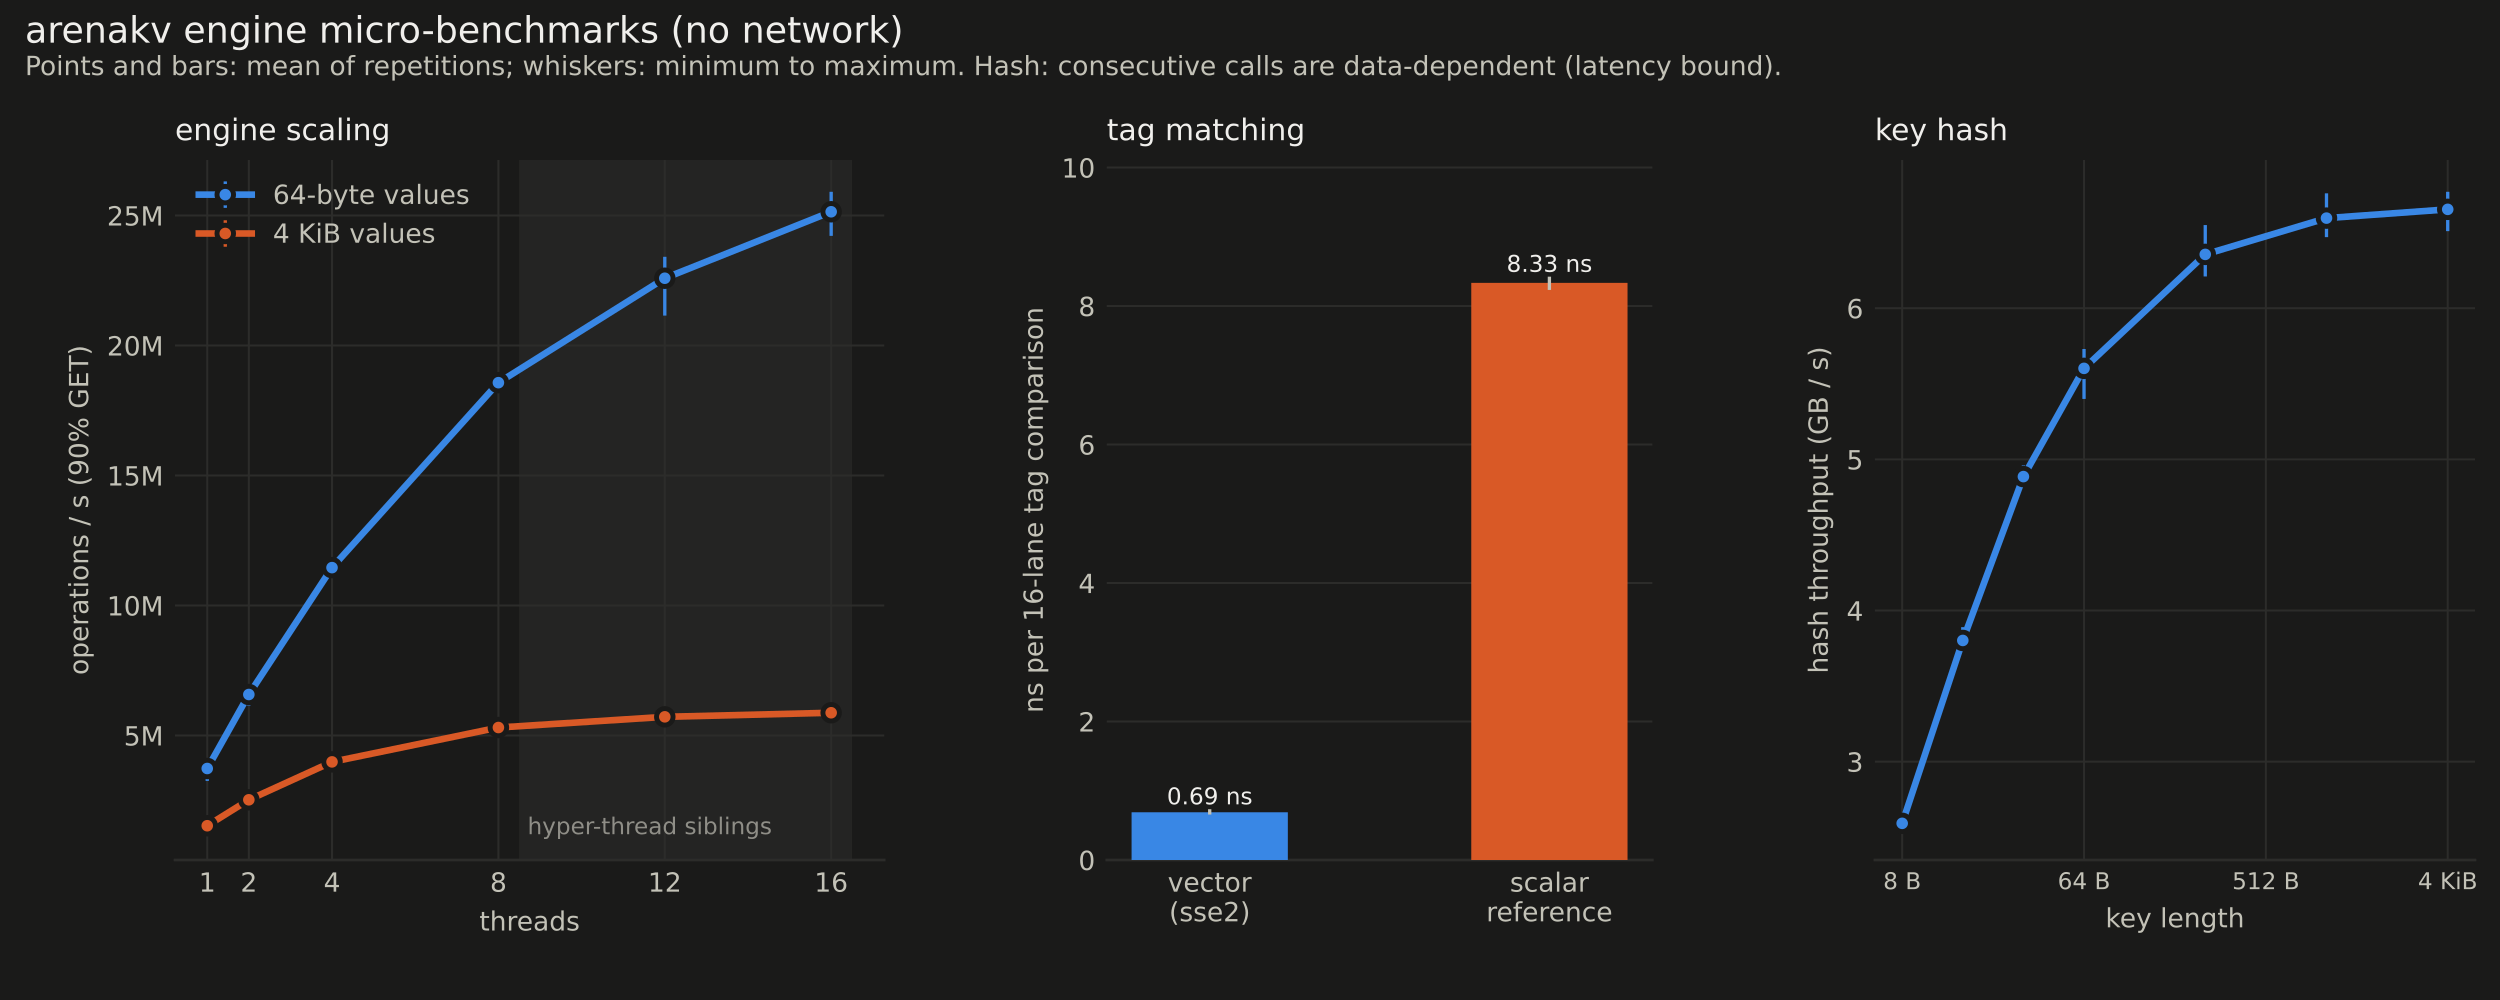
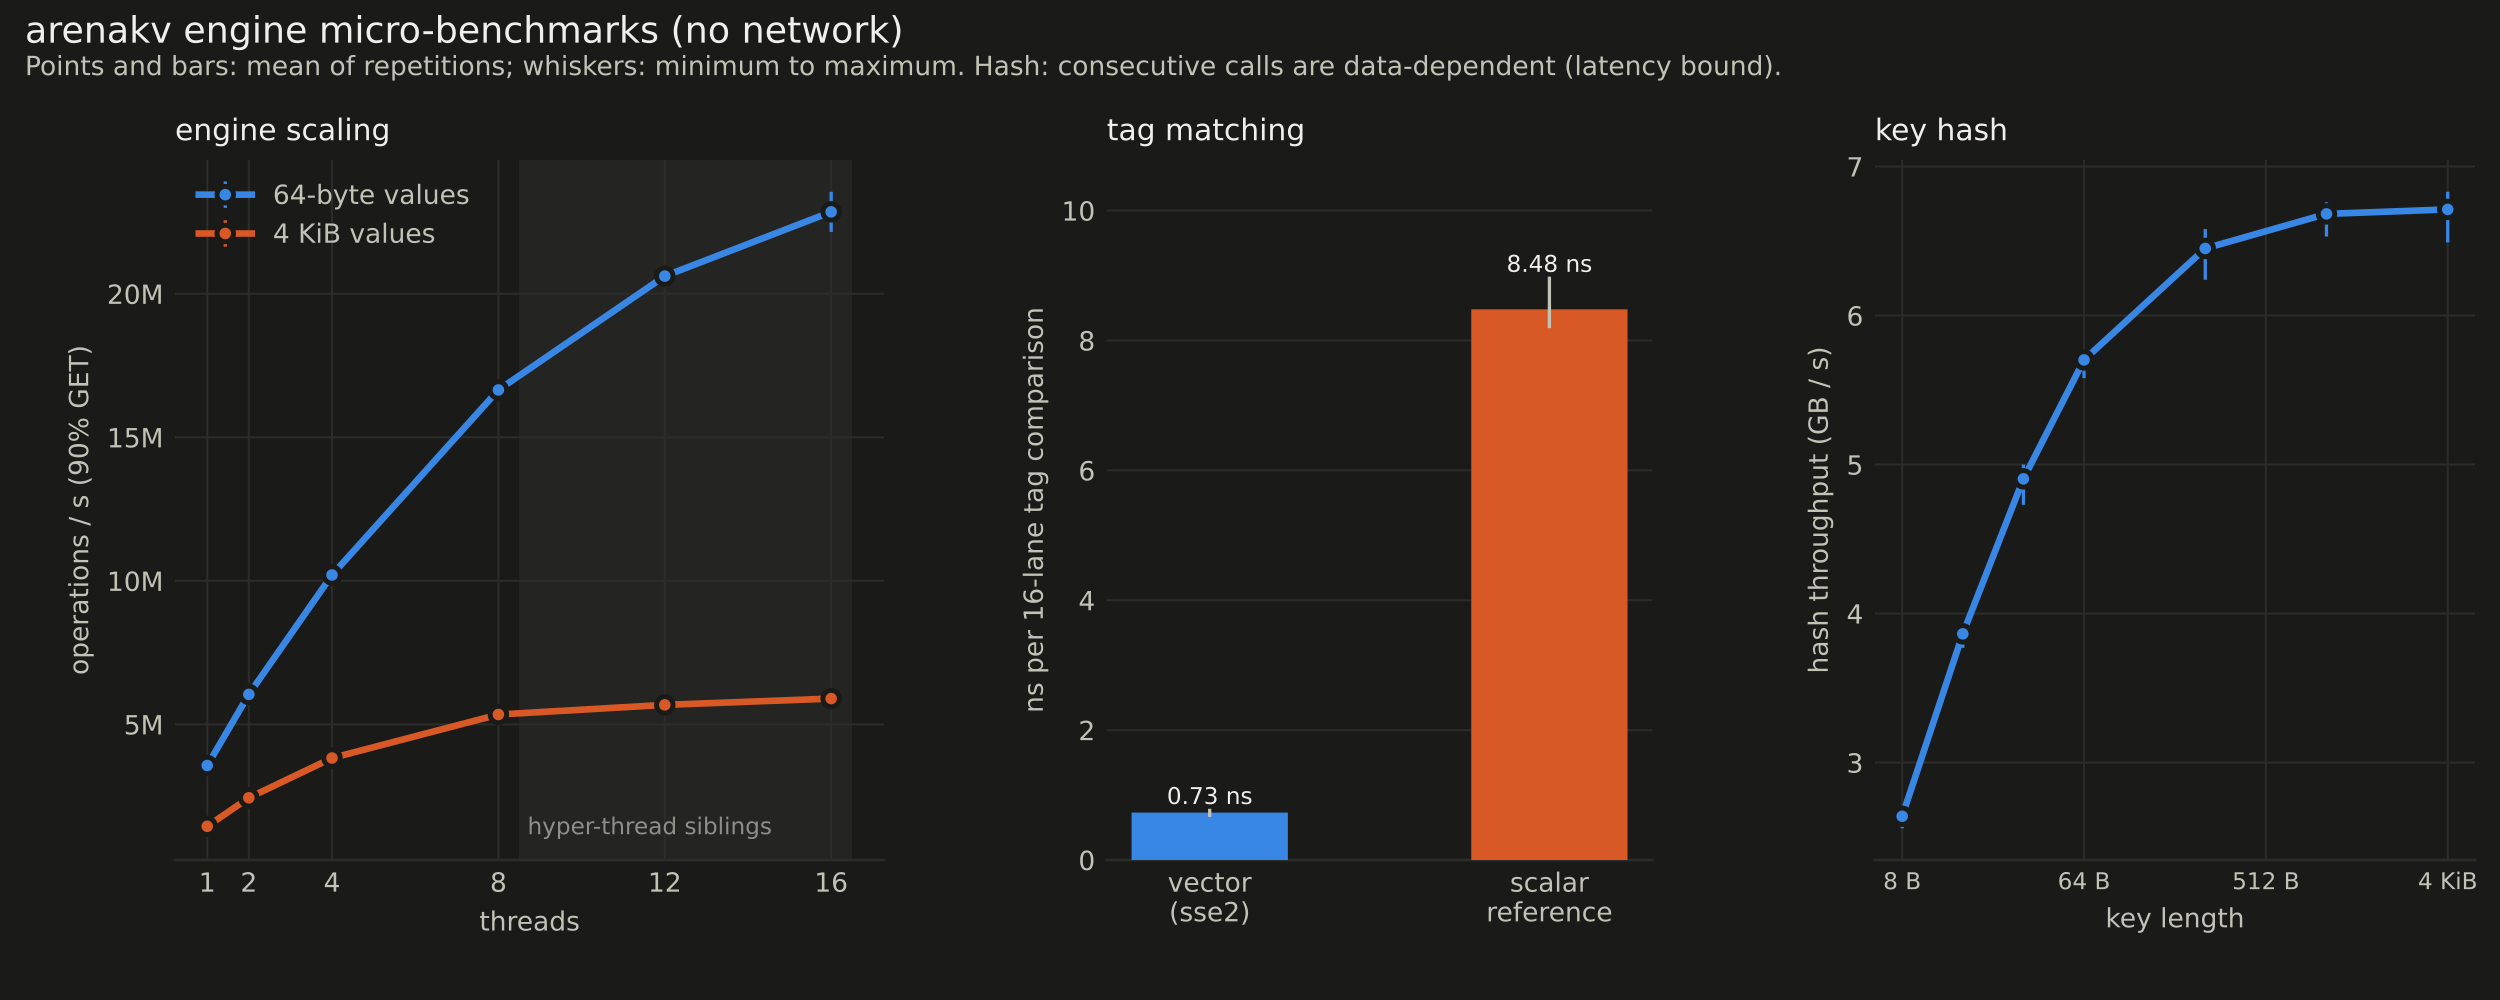
<svg xmlns="http://www.w3.org/2000/svg" xmlns:xlink="http://www.w3.org/1999/xlink" width="756pt" height="302.4pt" viewBox="0 0 756 302.4" version="1.1">
  <defs>
    <style type="text/css">*{stroke-linejoin: round; stroke-linecap: butt}</style>
  </defs>
  <g id="figure_1">
    <g id="patch_1">
      <path d="M 0 302.4  L 756 302.4  L 756 0  L 0 0  z " style="fill: #1a1a19" />
    </g>
    <g id="axes_1">
      <g id="patch_2">
        <path d="M 52.92 260.064  L 267.383 260.064  L 267.383 48.384  L 52.92 48.384  z " style="fill: #1a1a19" />
      </g>
      <g id="patch_3">
        <path d="M 157.007 260.064  L 157.007 48.384  L 257.635 48.384  L 257.635 260.064  z " clip-path="url(#p6070e92c44)" style="fill: #2c2c2a; opacity: 0.6" />
      </g>
      <g id="matplotlib.axis_1">
        <g id="xtick_1">
          <g id="line2d_1">
            <path d="M 62.668 260.064  L 62.668 48.384  " clip-path="url(#p6070e92c44)" style="fill: none; stroke: #2c2c2a; stroke-width: 0.6; stroke-linecap: square" />
          </g>
          <g id="line2d_2" />
          <g id="text_1">
            <text style="fill: #c3c2b7; font: 8px 'DejaVu Sans'; text-anchor: middle" x="62.668" y="269.643" transform="rotate(-0 62.66832 269.6427)">1</text>
          </g>
        </g>
        <g id="xtick_2">
          <g id="line2d_3">
            <path d="M 75.247 260.064  L 75.247 48.384  " clip-path="url(#p6070e92c44)" style="fill: none; stroke: #2c2c2a; stroke-width: 0.6; stroke-linecap: square" />
          </g>
          <g id="line2d_4" />
          <g id="text_2">
            <text style="fill: #c3c2b7; font: 8px 'DejaVu Sans'; text-anchor: middle" x="75.247" y="269.643" transform="rotate(-0 75.24679 269.6427)">2</text>
          </g>
        </g>
        <g id="xtick_3">
          <g id="line2d_5">
            <path d="M 100.404 260.064  L 100.404 48.384  " clip-path="url(#p6070e92c44)" style="fill: none; stroke: #2c2c2a; stroke-width: 0.6; stroke-linecap: square" />
          </g>
          <g id="line2d_6" />
          <g id="text_3">
            <text style="fill: #c3c2b7; font: 8px 'DejaVu Sans'; text-anchor: middle" x="100.404" y="269.643" transform="rotate(-0 100.4037 269.6427)">4</text>
          </g>
        </g>
        <g id="xtick_4">
          <g id="line2d_7">
            <path d="M 150.718 260.064  L 150.718 48.384  " clip-path="url(#p6070e92c44)" style="fill: none; stroke: #2c2c2a; stroke-width: 0.6; stroke-linecap: square" />
          </g>
          <g id="line2d_8" />
          <g id="text_4">
            <text style="fill: #c3c2b7; font: 8px 'DejaVu Sans'; text-anchor: middle" x="150.718" y="269.643" transform="rotate(-0 150.7176 269.6427)">8</text>
          </g>
        </g>
        <g id="xtick_5">
          <g id="line2d_9">
            <path d="M 201.032 260.064  L 201.032 48.384  " clip-path="url(#p6070e92c44)" style="fill: none; stroke: #2c2c2a; stroke-width: 0.6; stroke-linecap: square" />
          </g>
          <g id="line2d_10" />
          <g id="text_5">
            <text style="fill: #c3c2b7; font: 8px 'DejaVu Sans'; text-anchor: middle" x="201.032" y="269.643" transform="rotate(-0 201.0315 269.6427)">12</text>
          </g>
        </g>
        <g id="xtick_6">
          <g id="line2d_11">
            <path d="M 251.345 260.064  L 251.345 48.384  " clip-path="url(#p6070e92c44)" style="fill: none; stroke: #2c2c2a; stroke-width: 0.6; stroke-linecap: square" />
          </g>
          <g id="line2d_12" />
          <g id="text_6">
            <text style="fill: #c3c2b7; font: 8px 'DejaVu Sans'; text-anchor: middle" x="251.345" y="269.643" transform="rotate(-0 251.3454 269.6427)">16</text>
          </g>
        </g>
        <g id="text_7">
          <text style="fill: #c3c2b7; font: 8px 'DejaVu Sans'; text-anchor: middle" x="160.151" y="281.385" transform="rotate(-0 160.1515 281.3852)">threads</text>
        </g>
      </g>
      <g id="matplotlib.axis_2">
        <g id="ytick_1">
          <g id="line2d_13">
-             <path d="M 52.92 222.397  L 267.383 222.397  " clip-path="url(#p6070e92c44)" style="fill: none; stroke: #2c2c2a; stroke-width: 0.6; stroke-linecap: square" />
+             <path d="M 52.92 219.044  L 267.383 219.044  " clip-path="url(#p6070e92c44)" style="fill: none; stroke: #2c2c2a; stroke-width: 0.6; stroke-linecap: square" />
          </g>
          <g id="line2d_14" />
          <g id="text_8">
-             <text style="fill: #c3c2b7; font: 8px 'DejaVu Sans'; text-anchor: end" x="49.42" y="225.436" transform="rotate(-0 49.42 225.436)">5M</text>
+             <text style="fill: #c3c2b7; font: 8px 'DejaVu Sans'; text-anchor: end" x="49.42" y="222.084" transform="rotate(-0 49.42 222.0838)">5M</text>
          </g>
        </g>
        <g id="ytick_2">
          <g id="line2d_15">
-             <path d="M 52.92 183.086  L 267.383 183.086  " clip-path="url(#p6070e92c44)" style="fill: none; stroke: #2c2c2a; stroke-width: 0.6; stroke-linecap: square" />
+             <path d="M 52.92 175.645  L 267.383 175.645  " clip-path="url(#p6070e92c44)" style="fill: none; stroke: #2c2c2a; stroke-width: 0.6; stroke-linecap: square" />
          </g>
          <g id="line2d_16" />
          <g id="text_9">
-             <text style="fill: #c3c2b7; font: 8px 'DejaVu Sans'; text-anchor: end" x="49.42" y="186.126" transform="rotate(-0 49.42 186.1256)">10M</text>
+             <text style="fill: #c3c2b7; font: 8px 'DejaVu Sans'; text-anchor: end" x="49.42" y="178.684" transform="rotate(-0 49.42 178.6845)">10M</text>
          </g>
        </g>
        <g id="ytick_3">
          <g id="line2d_17">
-             <path d="M 52.92 143.776  L 267.383 143.776  " clip-path="url(#p6070e92c44)" style="fill: none; stroke: #2c2c2a; stroke-width: 0.6; stroke-linecap: square" />
+             <path d="M 52.92 132.246  L 267.383 132.246  " clip-path="url(#p6070e92c44)" style="fill: none; stroke: #2c2c2a; stroke-width: 0.6; stroke-linecap: square" />
          </g>
          <g id="line2d_18" />
          <g id="text_10">
-             <text style="fill: #c3c2b7; font: 8px 'DejaVu Sans'; text-anchor: end" x="49.42" y="146.815" transform="rotate(-0 49.42 146.8152)">15M</text>
+             <text style="fill: #c3c2b7; font: 8px 'DejaVu Sans'; text-anchor: end" x="49.42" y="135.285" transform="rotate(-0 49.42 135.2851)">15M</text>
          </g>
        </g>
        <g id="ytick_4">
          <g id="line2d_19">
-             <path d="M 52.92 104.465  L 267.383 104.465  " clip-path="url(#p6070e92c44)" style="fill: none; stroke: #2c2c2a; stroke-width: 0.6; stroke-linecap: square" />
+             <path d="M 52.92 88.846  L 267.383 88.846  " clip-path="url(#p6070e92c44)" style="fill: none; stroke: #2c2c2a; stroke-width: 0.6; stroke-linecap: square" />
          </g>
          <g id="line2d_20" />
          <g id="text_11">
-             <text style="fill: #c3c2b7; font: 8px 'DejaVu Sans'; text-anchor: end" x="49.42" y="107.505" transform="rotate(-0 49.42 107.5048)">20M</text>
-           </g>
-         </g>
-         <g id="ytick_5">
-           <g id="line2d_21">
-             <path d="M 52.92 65.155  L 267.383 65.155  " clip-path="url(#p6070e92c44)" style="fill: none; stroke: #2c2c2a; stroke-width: 0.6; stroke-linecap: square" />
-           </g>
-           <g id="line2d_22" />
-           <g id="text_12">
-             <text style="fill: #c3c2b7; font: 8px 'DejaVu Sans'; text-anchor: end" x="49.42" y="68.194" transform="rotate(-0 49.42 68.19441)">25M</text>
-           </g>
-         </g>
-         <g id="text_13">
+             <text style="fill: #c3c2b7; font: 8px 'DejaVu Sans'; text-anchor: end" x="49.42" y="91.886" transform="rotate(-0 49.42 91.88577)">20M</text>
+           </g>
+         </g>
+         <g id="text_12">
          <text style="fill: #c3c2b7; font: 8px 'DejaVu Sans'; text-anchor: middle" x="26.674" y="154.224" transform="rotate(-90 26.67375 154.224)">operations / s (90% GET)</text>
        </g>
      </g>
      <g id="patch_4">
        <path d="M 52.92 260.064  L 267.383 260.064  " style="fill: none; stroke: #2c2c2a; stroke-width: 0.8; stroke-linejoin: miter; stroke-linecap: square" />
      </g>
      <g id="LineCollection_1">
-         <path d="M 62.668 236.156  L 62.668 231.23  " clip-path="url(#p6070e92c44)" style="fill: none; stroke: #3987e5" />
-         <path d="M 75.247 213.371  L 75.247 208.713  " clip-path="url(#p6070e92c44)" style="fill: none; stroke: #3987e5" />
-         <path d="M 100.404 173.602  L 100.404 170.71  " clip-path="url(#p6070e92c44)" style="fill: none; stroke: #3987e5" />
-         <path d="M 150.718 118.747  L 150.718 113.635  " clip-path="url(#p6070e92c44)" style="fill: none; stroke: #3987e5" />
-         <path d="M 201.032 95.445  L 201.032 77.652  " clip-path="url(#p6070e92c44)" style="fill: none; stroke: #3987e5" />
-         <path d="M 251.345 71.334  L 251.345 58.006  " clip-path="url(#p6070e92c44)" style="fill: none; stroke: #3987e5" />
+         <path d="M 62.668 231.552  L 62.668 231.388  " clip-path="url(#p6070e92c44)" style="fill: none; stroke: #3987e5" />
+         <path d="M 75.247 210.637  L 75.247 209.375  " clip-path="url(#p6070e92c44)" style="fill: none; stroke: #3987e5" />
+         <path d="M 100.404 174.715  L 100.404 173.286  " clip-path="url(#p6070e92c44)" style="fill: none; stroke: #3987e5" />
+         <path d="M 150.718 119.464  L 150.718 116.694  " clip-path="url(#p6070e92c44)" style="fill: none; stroke: #3987e5" />
+         <path d="M 201.032 86.195  L 201.032 81.062  " clip-path="url(#p6070e92c44)" style="fill: none; stroke: #3987e5" />
+         <path d="M 251.345 70.137  L 251.345 58.006  " clip-path="url(#p6070e92c44)" style="fill: none; stroke: #3987e5" />
      </g>
      <g id="LineCollection_2">
-         <path d="M 62.668 250.442  L 62.668 249.147  " clip-path="url(#p6070e92c44)" style="fill: none; stroke: #d95926" />
-         <path d="M 75.247 244.491  L 75.247 240.867  " clip-path="url(#p6070e92c44)" style="fill: none; stroke: #d95926" />
-         <path d="M 100.404 231.412  L 100.404 230.022  " clip-path="url(#p6070e92c44)" style="fill: none; stroke: #d95926" />
-         <path d="M 150.718 223.089  L 150.718 218.996  " clip-path="url(#p6070e92c44)" style="fill: none; stroke: #d95926" />
-         <path d="M 201.032 219.685  L 201.032 215.816  " clip-path="url(#p6070e92c44)" style="fill: none; stroke: #d95926" />
-         <path d="M 251.345 217.294  L 251.345 213.766  " clip-path="url(#p6070e92c44)" style="fill: none; stroke: #d95926" />
+         <path d="M 62.668 250.442  L 62.668 249.677  " clip-path="url(#p6070e92c44)" style="fill: none; stroke: #d95926" />
+         <path d="M 75.247 241.682  L 75.247 240.958  " clip-path="url(#p6070e92c44)" style="fill: none; stroke: #d95926" />
+         <path d="M 100.404 229.471  L 100.404 228.973  " clip-path="url(#p6070e92c44)" style="fill: none; stroke: #d95926" />
+         <path d="M 150.718 216.377  L 150.718 215.888  " clip-path="url(#p6070e92c44)" style="fill: none; stroke: #d95926" />
+         <path d="M 201.032 213.404  L 201.032 212.665  " clip-path="url(#p6070e92c44)" style="fill: none; stroke: #d95926" />
+         <path d="M 251.345 212.653  L 251.345 210.513  " clip-path="url(#p6070e92c44)" style="fill: none; stroke: #d95926" />
+       </g>
+       <g id="text_13">
+         <text style="fill: #8f8e87; font: 7px 'DejaVu Sans'; text-anchor: start" x="159.523" y="252.258" transform="rotate(-0 159.5226 252.2578)">hyper-thread siblings</text>
      </g>
      <g id="text_14">
-         <text style="fill: #8f8e87; font: 7px 'DejaVu Sans'; text-anchor: start" x="159.523" y="252.258" transform="rotate(-0 159.5226 252.2578)">hyper-thread siblings</text>
-       </g>
-       <g id="text_15">
        <text style="fill: #f0efec; font: 9px 'DejaVu Sans'; text-anchor: start" x="52.92" y="42.384" transform="rotate(-0 52.92 42.384)">engine scaling</text>
      </g>
-       <g id="line2d_23">
-         <path d="M 62.668 232.395  L 75.247 210.018  L 100.404 171.649  L 150.718 115.721  L 201.032 84.138  L 251.345 64.037  " clip-path="url(#p6070e92c44)" style="fill: none; stroke: #3987e5; stroke-width: 2; stroke-linecap: square" />
+       <g id="line2d_21">
+         <path d="M 62.668 231.492  L 75.247 209.99  L 100.404 173.866  L 150.718 117.917  L 201.032 83.491  L 251.345 64.067  " clip-path="url(#p6070e92c44)" style="fill: none; stroke: #3987e5; stroke-width: 2; stroke-linecap: square" />
        <defs>
          <path id="md53a4cb20f" d="M 0 2.5  C 0.663 2.5 1.299 2.237 1.768 1.768  C 2.237 1.299 2.5 0.663 2.5 0  C 2.5 -0.663 2.237 -1.299 1.768 -1.768  C 1.299 -2.237 0.663 -2.5 0 -2.5  C -0.663 -2.5 -1.299 -2.237 -1.768 -1.768  C -2.237 -1.299 -2.5 -0.663 -2.5 0  C -2.5 0.663 -2.237 1.299 -1.768 1.768  C -1.299 2.237 -0.663 2.5 0 2.5  z " style="stroke: #1a1a19; stroke-width: 1.5" />
        </defs>
        <g clip-path="url(#p6070e92c44)">
-           <use xlink:href="#md53a4cb20f" x="62.668" y="232.395" style="fill: #3987e5; stroke: #1a1a19; stroke-width: 1.5" />
-           <use xlink:href="#md53a4cb20f" x="75.247" y="210.018" style="fill: #3987e5; stroke: #1a1a19; stroke-width: 1.5" />
-           <use xlink:href="#md53a4cb20f" x="100.404" y="171.649" style="fill: #3987e5; stroke: #1a1a19; stroke-width: 1.5" />
-           <use xlink:href="#md53a4cb20f" x="150.718" y="115.721" style="fill: #3987e5; stroke: #1a1a19; stroke-width: 1.5" />
-           <use xlink:href="#md53a4cb20f" x="201.032" y="84.138" style="fill: #3987e5; stroke: #1a1a19; stroke-width: 1.5" />
-           <use xlink:href="#md53a4cb20f" x="251.345" y="64.037" style="fill: #3987e5; stroke: #1a1a19; stroke-width: 1.5" />
-         </g>
-       </g>
-       <g id="line2d_24">
-         <path d="M 62.668 249.703  L 75.247 241.862  L 100.404 230.394  L 150.718 220.002  L 201.032 216.768  L 251.345 215.538  " clip-path="url(#p6070e92c44)" style="fill: none; stroke: #d95926; stroke-width: 2; stroke-linecap: square" />
+           <use xlink:href="#md53a4cb20f" x="62.668" y="231.492" style="fill: #3987e5; stroke: #1a1a19; stroke-width: 1.5" />
+           <use xlink:href="#md53a4cb20f" x="75.247" y="209.99" style="fill: #3987e5; stroke: #1a1a19; stroke-width: 1.5" />
+           <use xlink:href="#md53a4cb20f" x="100.404" y="173.866" style="fill: #3987e5; stroke: #1a1a19; stroke-width: 1.5" />
+           <use xlink:href="#md53a4cb20f" x="150.718" y="117.917" style="fill: #3987e5; stroke: #1a1a19; stroke-width: 1.5" />
+           <use xlink:href="#md53a4cb20f" x="201.032" y="83.491" style="fill: #3987e5; stroke: #1a1a19; stroke-width: 1.5" />
+           <use xlink:href="#md53a4cb20f" x="251.345" y="64.067" style="fill: #3987e5; stroke: #1a1a19; stroke-width: 1.5" />
+         </g>
+       </g>
+       <g id="line2d_22">
+         <path d="M 62.668 249.877  L 75.247 241.253  L 100.404 229.228  L 150.718 216.062  L 201.032 213.145  L 251.345 211.249  " clip-path="url(#p6070e92c44)" style="fill: none; stroke: #d95926; stroke-width: 2; stroke-linecap: square" />
        <defs>
          <path id="m5ba6fcea84" d="M 0 2.5  C 0.663 2.5 1.299 2.237 1.768 1.768  C 2.237 1.299 2.5 0.663 2.5 0  C 2.5 -0.663 2.237 -1.299 1.768 -1.768  C 1.299 -2.237 0.663 -2.5 0 -2.5  C -0.663 -2.5 -1.299 -2.237 -1.768 -1.768  C -2.237 -1.299 -2.5 -0.663 -2.5 0  C -2.5 0.663 -2.237 1.299 -1.768 1.768  C -1.299 2.237 -0.663 2.5 0 2.5  z " style="stroke: #1a1a19; stroke-width: 1.5" />
        </defs>
        <g clip-path="url(#p6070e92c44)">
-           <use xlink:href="#m5ba6fcea84" x="62.668" y="249.703" style="fill: #d95926; stroke: #1a1a19; stroke-width: 1.5" />
-           <use xlink:href="#m5ba6fcea84" x="75.247" y="241.862" style="fill: #d95926; stroke: #1a1a19; stroke-width: 1.5" />
-           <use xlink:href="#m5ba6fcea84" x="100.404" y="230.394" style="fill: #d95926; stroke: #1a1a19; stroke-width: 1.5" />
-           <use xlink:href="#m5ba6fcea84" x="150.718" y="220.002" style="fill: #d95926; stroke: #1a1a19; stroke-width: 1.5" />
-           <use xlink:href="#m5ba6fcea84" x="201.032" y="216.768" style="fill: #d95926; stroke: #1a1a19; stroke-width: 1.5" />
-           <use xlink:href="#m5ba6fcea84" x="251.345" y="215.538" style="fill: #d95926; stroke: #1a1a19; stroke-width: 1.5" />
+           <use xlink:href="#m5ba6fcea84" x="62.668" y="249.877" style="fill: #d95926; stroke: #1a1a19; stroke-width: 1.5" />
+           <use xlink:href="#m5ba6fcea84" x="75.247" y="241.253" style="fill: #d95926; stroke: #1a1a19; stroke-width: 1.5" />
+           <use xlink:href="#m5ba6fcea84" x="100.404" y="229.228" style="fill: #d95926; stroke: #1a1a19; stroke-width: 1.5" />
+           <use xlink:href="#m5ba6fcea84" x="150.718" y="216.062" style="fill: #d95926; stroke: #1a1a19; stroke-width: 1.5" />
+           <use xlink:href="#m5ba6fcea84" x="201.032" y="213.145" style="fill: #d95926; stroke: #1a1a19; stroke-width: 1.5" />
+           <use xlink:href="#m5ba6fcea84" x="251.345" y="211.249" style="fill: #d95926; stroke: #1a1a19; stroke-width: 1.5" />
        </g>
      </g>
      <g id="legend_1">
        <g id="LineCollection_3">
          <path d="M 68.12 62.863  L 68.12 54.863  " style="fill: none; stroke: #3987e5" />
        </g>
+         <g id="line2d_23">
+           <path d="M 60.12 58.863  L 76.12 58.863  " style="fill: none; stroke: #3987e5; stroke-width: 2; stroke-linecap: square" />
+         </g>
+         <g id="line2d_24">
+           <g>
+             <use xlink:href="#md53a4cb20f" x="68.12" y="58.863" style="fill: #3987e5; stroke: #1a1a19; stroke-width: 1.5" />
+           </g>
+         </g>
+         <g id="text_15">
+           <text style="fill: #c3c2b7; font: 8px 'DejaVu Sans'; text-anchor: start" x="82.52" y="61.663" transform="rotate(-0 82.52 61.66275)">64-byte values</text>
+         </g>
+         <g id="LineCollection_4">
+           <path d="M 68.12 74.605  L 68.12 66.605  " style="fill: none; stroke: #d95926" />
+         </g>
        <g id="line2d_25">
-           <path d="M 60.12 58.863  L 76.12 58.863  " style="fill: none; stroke: #3987e5; stroke-width: 2; stroke-linecap: square" />
+           <path d="M 60.12 70.605  L 76.12 70.605  " style="fill: none; stroke: #d95926; stroke-width: 2; stroke-linecap: square" />
        </g>
        <g id="line2d_26">
          <g>
-             <use xlink:href="#md53a4cb20f" x="68.12" y="58.863" style="fill: #3987e5; stroke: #1a1a19; stroke-width: 1.5" />
+             <use xlink:href="#m5ba6fcea84" x="68.12" y="70.605" style="fill: #d95926; stroke: #1a1a19; stroke-width: 1.5" />
          </g>
        </g>
        <g id="text_16">
-           <text style="fill: #c3c2b7; font: 8px 'DejaVu Sans'; text-anchor: start" x="82.52" y="61.663" transform="rotate(-0 82.52 61.66275)">64-byte values</text>
-         </g>
-         <g id="LineCollection_4">
-           <path d="M 68.12 74.605  L 68.12 66.605  " style="fill: none; stroke: #d95926" />
-         </g>
-         <g id="line2d_27">
-           <path d="M 60.12 70.605  L 76.12 70.605  " style="fill: none; stroke: #d95926; stroke-width: 2; stroke-linecap: square" />
-         </g>
-         <g id="line2d_28">
-           <g>
-             <use xlink:href="#m5ba6fcea84" x="68.12" y="70.605" style="fill: #d95926; stroke: #1a1a19; stroke-width: 1.5" />
-           </g>
-         </g>
-         <g id="text_17">
          <text style="fill: #c3c2b7; font: 8px 'DejaVu Sans'; text-anchor: start" x="82.52" y="73.405" transform="rotate(-0 82.52 73.40525)">4 KiB values</text>
        </g>
      </g>
    </g>
    <g id="axes_2">
      <g id="patch_5">
        <path d="M 334.691 260.064  L 499.663 260.064  L 499.663 48.384  L 334.691 48.384  z " style="fill: #1a1a19" />
      </g>
      <g id="matplotlib.axis_3">
        <g id="xtick_7">
-           <g id="line2d_29" />
-           <g id="text_18">
+           <g id="line2d_27" />
+           <g id="text_17">
            <text style="fill: #c3c2b7; font: 8px 'DejaVu Sans'" transform="translate(353.128 269.6427)">vector</text>
            <text style="fill: #c3c2b7; font: 8px 'DejaVu Sans'" transform="translate(353.5212 278.601)">(sse2)</text>
          </g>
        </g>
        <g id="xtick_8">
+           <g id="line2d_28" />
+           <g id="text_18">
+             <text style="fill: #c3c2b7; font: 8px 'DejaVu Sans'" transform="translate(456.5969 269.6427)">scalar</text>
+             <text style="fill: #c3c2b7; font: 8px 'DejaVu Sans'" transform="translate(449.4419 278.601)">reference</text>
+           </g>
+         </g>
+       </g>
+       <g id="matplotlib.axis_4">
+         <g id="ytick_5">
+           <g id="line2d_29">
+             <path d="M 334.691 260.064  L 499.663 260.064  " clip-path="url(#p89af15941e)" style="fill: none; stroke: #2c2c2a; stroke-width: 0.6; stroke-linecap: square" />
+           </g>
          <g id="line2d_30" />
          <g id="text_19">
-             <text style="fill: #c3c2b7; font: 8px 'DejaVu Sans'" transform="translate(456.5969 269.6427)">scalar</text>
-             <text style="fill: #c3c2b7; font: 8px 'DejaVu Sans'" transform="translate(449.4419 278.601)">reference</text>
-           </g>
-         </g>
-       </g>
-       <g id="matplotlib.axis_4">
+             <text style="fill: #c3c2b7; font: 8px 'DejaVu Sans'; text-anchor: end" x="331.191" y="263.103" transform="rotate(-0 331.1914 263.1034)">0</text>
+           </g>
+         </g>
        <g id="ytick_6">
          <g id="line2d_31">
-             <path d="M 334.691 260.064  L 499.663 260.064  " clip-path="url(#p89af15941e)" style="fill: none; stroke: #2c2c2a; stroke-width: 0.6; stroke-linecap: square" />
+             <path d="M 334.691 220.785  L 499.663 220.785  " clip-path="url(#p89af15941e)" style="fill: none; stroke: #2c2c2a; stroke-width: 0.6; stroke-linecap: square" />
          </g>
          <g id="line2d_32" />
          <g id="text_20">
-             <text style="fill: #c3c2b7; font: 8px 'DejaVu Sans'; text-anchor: end" x="331.191" y="263.103" transform="rotate(-0 331.1914 263.1034)">0</text>
+             <text style="fill: #c3c2b7; font: 8px 'DejaVu Sans'; text-anchor: end" x="331.191" y="223.825" transform="rotate(-0 331.1914 223.8248)">2</text>
          </g>
        </g>
        <g id="ytick_7">
          <g id="line2d_33">
-             <path d="M 334.691 218.184  L 499.663 218.184  " clip-path="url(#p89af15941e)" style="fill: none; stroke: #2c2c2a; stroke-width: 0.6; stroke-linecap: square" />
+             <path d="M 334.691 181.507  L 499.663 181.507  " clip-path="url(#p89af15941e)" style="fill: none; stroke: #2c2c2a; stroke-width: 0.6; stroke-linecap: square" />
          </g>
          <g id="line2d_34" />
          <g id="text_21">
-             <text style="fill: #c3c2b7; font: 8px 'DejaVu Sans'; text-anchor: end" x="331.191" y="221.223" transform="rotate(-0 331.1914 221.223)">2</text>
+             <text style="fill: #c3c2b7; font: 8px 'DejaVu Sans'; text-anchor: end" x="331.191" y="184.546" transform="rotate(-0 331.1914 184.5463)">4</text>
          </g>
        </g>
        <g id="ytick_8">
          <g id="line2d_35">
-             <path d="M 334.691 176.303  L 499.663 176.303  " clip-path="url(#p89af15941e)" style="fill: none; stroke: #2c2c2a; stroke-width: 0.6; stroke-linecap: square" />
+             <path d="M 334.691 142.228  L 499.663 142.228  " clip-path="url(#p89af15941e)" style="fill: none; stroke: #2c2c2a; stroke-width: 0.6; stroke-linecap: square" />
          </g>
          <g id="line2d_36" />
          <g id="text_22">
-             <text style="fill: #c3c2b7; font: 8px 'DejaVu Sans'; text-anchor: end" x="331.191" y="179.343" transform="rotate(-0 331.1914 179.3427)">4</text>
+             <text style="fill: #c3c2b7; font: 8px 'DejaVu Sans'; text-anchor: end" x="331.191" y="145.268" transform="rotate(-0 331.1914 145.2677)">6</text>
          </g>
        </g>
        <g id="ytick_9">
          <g id="line2d_37">
-             <path d="M 334.691 134.423  L 499.663 134.423  " clip-path="url(#p89af15941e)" style="fill: none; stroke: #2c2c2a; stroke-width: 0.6; stroke-linecap: square" />
+             <path d="M 334.691 102.95  L 499.663 102.95  " clip-path="url(#p89af15941e)" style="fill: none; stroke: #2c2c2a; stroke-width: 0.6; stroke-linecap: square" />
          </g>
          <g id="line2d_38" />
          <g id="text_23">
-             <text style="fill: #c3c2b7; font: 8px 'DejaVu Sans'; text-anchor: end" x="331.191" y="137.462" transform="rotate(-0 331.1914 137.4623)">6</text>
+             <text style="fill: #c3c2b7; font: 8px 'DejaVu Sans'; text-anchor: end" x="331.191" y="105.989" transform="rotate(-0 331.1914 105.9891)">8</text>
          </g>
        </g>
        <g id="ytick_10">
          <g id="line2d_39">
-             <path d="M 334.691 92.543  L 499.663 92.543  " clip-path="url(#p89af15941e)" style="fill: none; stroke: #2c2c2a; stroke-width: 0.6; stroke-linecap: square" />
+             <path d="M 334.691 63.671  L 499.663 63.671  " clip-path="url(#p89af15941e)" style="fill: none; stroke: #2c2c2a; stroke-width: 0.6; stroke-linecap: square" />
          </g>
          <g id="line2d_40" />
          <g id="text_24">
-             <text style="fill: #c3c2b7; font: 8px 'DejaVu Sans'; text-anchor: end" x="331.191" y="95.582" transform="rotate(-0 331.1914 95.58201)">8</text>
-           </g>
-         </g>
-         <g id="ytick_11">
-           <g id="line2d_41">
-             <path d="M 334.691 50.662  L 499.663 50.662  " clip-path="url(#p89af15941e)" style="fill: none; stroke: #2c2c2a; stroke-width: 0.6; stroke-linecap: square" />
-           </g>
-           <g id="line2d_42" />
-           <g id="text_25">
-             <text style="fill: #c3c2b7; font: 8px 'DejaVu Sans'; text-anchor: end" x="331.191" y="53.702" transform="rotate(-0 331.1914 53.70167)">10</text>
-           </g>
-         </g>
-         <g id="text_26">
+             <text style="fill: #c3c2b7; font: 8px 'DejaVu Sans'; text-anchor: end" x="331.191" y="66.711" transform="rotate(-0 331.1914 66.71059)">10</text>
+           </g>
+         </g>
+         <g id="text_25">
          <text style="fill: #c3c2b7; font: 8px 'DejaVu Sans'; text-anchor: middle" x="315.348" y="154.224" transform="rotate(-90 315.3476 154.224)">ns per 16-lane tag comparison</text>
        </g>
      </g>
      <g id="patch_6">
        <path d="M 334.691 260.064  L 499.663 260.064  " style="fill: none; stroke: #2c2c2a; stroke-width: 0.8; stroke-linejoin: miter; stroke-linecap: square" />
      </g>
      <g id="patch_7">
-         <path d="M 342.19 260.064  L 389.442 260.064  L 389.442 245.632  L 342.19 245.632  z " clip-path="url(#p89af15941e)" style="fill: #3987e5" />
+         <path d="M 342.19 260.064  L 389.442 260.064  L 389.442 245.727  L 342.19 245.727  z " clip-path="url(#p89af15941e)" style="fill: #3987e5" />
+       </g>
+       <g id="text_26">
+         <text style="fill: #f0efec; font: 7px 'DejaVu Sans'; text-anchor: middle" x="365.816" y="243.132" transform="rotate(-0 365.8162 243.1325)">0.73 ns</text>
+       </g>
+       <g id="patch_8">
+         <path d="M 444.912 260.064  L 492.164 260.064  L 492.164 93.546  L 444.912 93.546  z " clip-path="url(#p89af15941e)" style="fill: #d95926" />
      </g>
      <g id="text_27">
-         <text style="fill: #f0efec; font: 7px 'DejaVu Sans'; text-anchor: middle" x="365.816" y="243.238" transform="rotate(-0 365.8162 243.2381)">0.69 ns</text>
-       </g>
-       <g id="patch_8">
-         <path d="M 444.912 260.064  L 492.164 260.064  L 492.164 85.54  L 444.912 85.54  z " clip-path="url(#p89af15941e)" style="fill: #d95926" />
+         <text style="fill: #f0efec; font: 7px 'DejaVu Sans'; text-anchor: middle" x="468.538" y="82.208" transform="rotate(-0 468.5382 82.20822)">8.48 ns</text>
      </g>
      <g id="text_28">
-         <text style="fill: #f0efec; font: 7px 'DejaVu Sans'; text-anchor: middle" x="468.538" y="82.208" transform="rotate(-0 468.5382 82.20822)">8.33 ns</text>
-       </g>
-       <g id="text_29">
        <text style="fill: #f0efec; font: 9px 'DejaVu Sans'; text-anchor: start" x="334.691" y="42.384" transform="rotate(-0 334.6914 42.384)">tag matching</text>
      </g>
      <g id="LineCollection_5">
-         <path d="M 365.816 246.306  L 365.816 244.694  " clip-path="url(#p89af15941e)" style="fill: none; stroke: #c3c2b7" />
+         <path d="M 365.816 247.043  L 365.816 244.588  " clip-path="url(#p89af15941e)" style="fill: none; stroke: #c3c2b7" />
      </g>
      <g id="LineCollection_6">
-         <path d="M 468.538 87.685  L 468.538 83.664  " clip-path="url(#p89af15941e)" style="fill: none; stroke: #c3c2b7" />
+         <path d="M 468.538 99.218  L 468.538 83.664  " clip-path="url(#p89af15941e)" style="fill: none; stroke: #c3c2b7" />
      </g>
    </g>
    <g id="axes_3">
      <g id="patch_9">
        <path d="M 566.971 260.064  L 748.44 260.064  L 748.44 48.384  L 566.971 48.384  z " style="fill: #1a1a19" />
      </g>
      <g id="matplotlib.axis_5">
        <g id="xtick_9">
+           <g id="line2d_41">
+             <path d="M 575.22 260.064  L 575.22 48.384  " clip-path="url(#pc1e1b41c80)" style="fill: none; stroke: #2c2c2a; stroke-width: 0.6; stroke-linecap: square" />
+           </g>
+           <g id="line2d_42" />
+           <g id="text_29">
+             <text style="fill: #c3c2b7; font: 7px 'DejaVu Sans'; text-anchor: middle" x="575.22" y="268.883" transform="rotate(-0 575.2199 268.8829)">8 B</text>
+           </g>
+         </g>
+         <g id="xtick_10">
          <g id="line2d_43">
-             <path d="M 575.22 260.064  L 575.22 48.384  " clip-path="url(#pc1e1b41c80)" style="fill: none; stroke: #2c2c2a; stroke-width: 0.6; stroke-linecap: square" />
+             <path d="M 630.21 260.064  L 630.21 48.384  " clip-path="url(#pc1e1b41c80)" style="fill: none; stroke: #2c2c2a; stroke-width: 0.6; stroke-linecap: square" />
          </g>
          <g id="line2d_44" />
          <g id="text_30">
-             <text style="fill: #c3c2b7; font: 7px 'DejaVu Sans'; text-anchor: middle" x="575.22" y="268.883" transform="rotate(-0 575.2199 268.8829)">8 B</text>
-           </g>
-         </g>
-         <g id="xtick_10">
+             <text style="fill: #c3c2b7; font: 7px 'DejaVu Sans'; text-anchor: middle" x="630.21" y="268.883" transform="rotate(-0 630.2104 268.8829)">64 B</text>
+           </g>
+         </g>
+         <g id="xtick_11">
          <g id="line2d_45">
-             <path d="M 630.21 260.064  L 630.21 48.384  " clip-path="url(#pc1e1b41c80)" style="fill: none; stroke: #2c2c2a; stroke-width: 0.6; stroke-linecap: square" />
+             <path d="M 685.201 260.064  L 685.201 48.384  " clip-path="url(#pc1e1b41c80)" style="fill: none; stroke: #2c2c2a; stroke-width: 0.6; stroke-linecap: square" />
          </g>
          <g id="line2d_46" />
          <g id="text_31">
-             <text style="fill: #c3c2b7; font: 7px 'DejaVu Sans'; text-anchor: middle" x="630.21" y="268.883" transform="rotate(-0 630.2104 268.8829)">64 B</text>
-           </g>
-         </g>
-         <g id="xtick_11">
+             <text style="fill: #c3c2b7; font: 7px 'DejaVu Sans'; text-anchor: middle" x="685.201" y="268.883" transform="rotate(-0 685.2009 268.8829)">512 B</text>
+           </g>
+         </g>
+         <g id="xtick_12">
          <g id="line2d_47">
-             <path d="M 685.201 260.064  L 685.201 48.384  " clip-path="url(#pc1e1b41c80)" style="fill: none; stroke: #2c2c2a; stroke-width: 0.6; stroke-linecap: square" />
+             <path d="M 740.191 260.064  L 740.191 48.384  " clip-path="url(#pc1e1b41c80)" style="fill: none; stroke: #2c2c2a; stroke-width: 0.6; stroke-linecap: square" />
          </g>
          <g id="line2d_48" />
          <g id="text_32">
-             <text style="fill: #c3c2b7; font: 7px 'DejaVu Sans'; text-anchor: middle" x="685.201" y="268.883" transform="rotate(-0 685.2009 268.8829)">512 B</text>
-           </g>
-         </g>
-         <g id="xtick_12">
+             <text style="fill: #c3c2b7; font: 7px 'DejaVu Sans'; text-anchor: middle" x="740.191" y="268.883" transform="rotate(-0 740.1914 268.8829)">4 KiB</text>
+           </g>
+         </g>
+         <g id="text_33">
+           <text style="fill: #c3c2b7; font: 8px 'DejaVu Sans'; text-anchor: middle" x="657.706" y="280.417" transform="rotate(-0 657.7057 280.4174)">key length</text>
+         </g>
+       </g>
+       <g id="matplotlib.axis_6">
+         <g id="ytick_11">
          <g id="line2d_49">
-             <path d="M 740.191 260.064  L 740.191 48.384  " clip-path="url(#pc1e1b41c80)" style="fill: none; stroke: #2c2c2a; stroke-width: 0.6; stroke-linecap: square" />
+             <path d="M 566.971 230.613  L 748.44 230.613  " clip-path="url(#pc1e1b41c80)" style="fill: none; stroke: #2c2c2a; stroke-width: 0.6; stroke-linecap: square" />
          </g>
          <g id="line2d_50" />
-           <g id="text_33">
-             <text style="fill: #c3c2b7; font: 7px 'DejaVu Sans'; text-anchor: middle" x="740.191" y="268.883" transform="rotate(-0 740.1914 268.8829)">4 KiB</text>
-           </g>
-         </g>
-         <g id="text_34">
-           <text style="fill: #c3c2b7; font: 8px 'DejaVu Sans'; text-anchor: middle" x="657.706" y="280.417" transform="rotate(-0 657.7057 280.4174)">key length</text>
-         </g>
-       </g>
-       <g id="matplotlib.axis_6">
+           <g id="text_34">
+             <text style="fill: #c3c2b7; font: 8px 'DejaVu Sans'; text-anchor: end" x="563.471" y="233.652" transform="rotate(-0 563.4713 233.652)">3</text>
+           </g>
+         </g>
        <g id="ytick_12">
          <g id="line2d_51">
-             <path d="M 566.971 230.33  L 748.44 230.33  " clip-path="url(#pc1e1b41c80)" style="fill: none; stroke: #2c2c2a; stroke-width: 0.6; stroke-linecap: square" />
+             <path d="M 566.971 185.546  L 748.44 185.546  " clip-path="url(#pc1e1b41c80)" style="fill: none; stroke: #2c2c2a; stroke-width: 0.6; stroke-linecap: square" />
          </g>
          <g id="line2d_52" />
          <g id="text_35">
-             <text style="fill: #c3c2b7; font: 8px 'DejaVu Sans'; text-anchor: end" x="563.471" y="233.369" transform="rotate(-0 563.4713 233.3694)">3</text>
+             <text style="fill: #c3c2b7; font: 8px 'DejaVu Sans'; text-anchor: end" x="563.471" y="188.585" transform="rotate(-0 563.4713 188.585)">4</text>
          </g>
        </g>
        <g id="ytick_13">
          <g id="line2d_53">
-             <path d="M 566.971 184.621  L 748.44 184.621  " clip-path="url(#pc1e1b41c80)" style="fill: none; stroke: #2c2c2a; stroke-width: 0.6; stroke-linecap: square" />
+             <path d="M 566.971 140.479  L 748.44 140.479  " clip-path="url(#pc1e1b41c80)" style="fill: none; stroke: #2c2c2a; stroke-width: 0.6; stroke-linecap: square" />
          </g>
          <g id="line2d_54" />
          <g id="text_36">
-             <text style="fill: #c3c2b7; font: 8px 'DejaVu Sans'; text-anchor: end" x="563.471" y="187.66" transform="rotate(-0 563.4713 187.6601)">4</text>
+             <text style="fill: #c3c2b7; font: 8px 'DejaVu Sans'; text-anchor: end" x="563.471" y="143.518" transform="rotate(-0 563.4713 143.5179)">5</text>
          </g>
        </g>
        <g id="ytick_14">
          <g id="line2d_55">
-             <path d="M 566.971 138.911  L 748.44 138.911  " clip-path="url(#pc1e1b41c80)" style="fill: none; stroke: #2c2c2a; stroke-width: 0.6; stroke-linecap: square" />
+             <path d="M 566.971 95.411  L 748.44 95.411  " clip-path="url(#pc1e1b41c80)" style="fill: none; stroke: #2c2c2a; stroke-width: 0.6; stroke-linecap: square" />
          </g>
          <g id="line2d_56" />
          <g id="text_37">
-             <text style="fill: #c3c2b7; font: 8px 'DejaVu Sans'; text-anchor: end" x="563.471" y="141.951" transform="rotate(-0 563.4713 141.9507)">5</text>
+             <text style="fill: #c3c2b7; font: 8px 'DejaVu Sans'; text-anchor: end" x="563.471" y="98.451" transform="rotate(-0 563.4713 98.45086)">6</text>
          </g>
        </g>
        <g id="ytick_15">
          <g id="line2d_57">
-             <path d="M 566.971 93.202  L 748.44 93.202  " clip-path="url(#pc1e1b41c80)" style="fill: none; stroke: #2c2c2a; stroke-width: 0.6; stroke-linecap: square" />
+             <path d="M 566.971 50.344  L 748.44 50.344  " clip-path="url(#pc1e1b41c80)" style="fill: none; stroke: #2c2c2a; stroke-width: 0.6; stroke-linecap: square" />
          </g>
          <g id="line2d_58" />
          <g id="text_38">
-             <text style="fill: #c3c2b7; font: 8px 'DejaVu Sans'; text-anchor: end" x="563.471" y="96.241" transform="rotate(-0 563.4713 96.24139)">6</text>
+             <text style="fill: #c3c2b7; font: 8px 'DejaVu Sans'; text-anchor: end" x="563.471" y="53.384" transform="rotate(-0 563.4713 53.38379)">7</text>
          </g>
        </g>
        <g id="text_39">
          <text style="fill: #c3c2b7; font: 8px 'DejaVu Sans'; text-anchor: middle" x="552.718" y="154.224" transform="rotate(-90 552.7176 154.224)">hash throughput (GB / s)</text>
        </g>
      </g>
      <g id="patch_10">
        <path d="M 566.971 260.064  L 748.44 260.064  " style="fill: none; stroke: #2c2c2a; stroke-width: 0.8; stroke-linejoin: miter; stroke-linecap: square" />
      </g>
      <g id="LineCollection_7">
-         <path d="M 575.22 250.442  L 575.22 246.328  " clip-path="url(#pc1e1b41c80)" style="fill: none; stroke: #3987e5" />
-         <path d="M 593.55 196.505  L 593.55 189.649  " clip-path="url(#pc1e1b41c80)" style="fill: none; stroke: #3987e5" />
-         <path d="M 611.88 147.139  L 611.88 140.74  " clip-path="url(#pc1e1b41c80)" style="fill: none; stroke: #3987e5" />
-         <path d="M 630.21 120.628  L 630.21 105.544  " clip-path="url(#pc1e1b41c80)" style="fill: none; stroke: #3987e5" />
-         <path d="M 666.871 83.603  L 666.871 68.062  " clip-path="url(#pc1e1b41c80)" style="fill: none; stroke: #3987e5" />
-         <path d="M 703.531 71.719  L 703.531 58.463  " clip-path="url(#pc1e1b41c80)" style="fill: none; stroke: #3987e5" />
-         <path d="M 740.191 69.89  L 740.191 58.006  " clip-path="url(#pc1e1b41c80)" style="fill: none; stroke: #3987e5" />
+         <path d="M 575.22 250.442  L 575.22 244.583  " clip-path="url(#pc1e1b41c80)" style="fill: none; stroke: #3987e5" />
+         <path d="M 593.55 195.911  L 593.55 188.7  " clip-path="url(#pc1e1b41c80)" style="fill: none; stroke: #3987e5" />
+         <path d="M 611.88 152.647  L 611.88 140.479  " clip-path="url(#pc1e1b41c80)" style="fill: none; stroke: #3987e5" />
+         <path d="M 630.21 114.34  L 630.21 106.228  " clip-path="url(#pc1e1b41c80)" style="fill: none; stroke: #3987e5" />
+         <path d="M 666.871 84.595  L 666.871 69.273  " clip-path="url(#pc1e1b41c80)" style="fill: none; stroke: #3987e5" />
+         <path d="M 703.531 71.526  L 703.531 61.161  " clip-path="url(#pc1e1b41c80)" style="fill: none; stroke: #3987e5" />
+         <path d="M 740.191 73.329  L 740.191 58.006  " clip-path="url(#pc1e1b41c80)" style="fill: none; stroke: #3987e5" />
      </g>
      <g id="text_40">
        <text style="fill: #f0efec; font: 9px 'DejaVu Sans'; text-anchor: start" x="566.971" y="42.384" transform="rotate(-0 566.9713 42.384)">key hash</text>
      </g>
      <g id="line2d_59">
-         <path d="M 575.22 248.979  L 593.55 193.671  L 611.88 144.122  L 630.21 111.394  L 666.871 76.929  L 703.531 65.959  L 740.191 63.308  " clip-path="url(#pc1e1b41c80)" style="fill: none; stroke: #3987e5; stroke-width: 2; stroke-linecap: square" />
+         <path d="M 575.22 246.837  L 593.55 191.675  L 611.88 144.805  L 630.21 108.841  L 666.871 75.131  L 703.531 64.676  L 740.191 63.324  " clip-path="url(#pc1e1b41c80)" style="fill: none; stroke: #3987e5; stroke-width: 2; stroke-linecap: square" />
        <g clip-path="url(#pc1e1b41c80)">
-           <use xlink:href="#md53a4cb20f" x="575.22" y="248.979" style="fill: #3987e5; stroke: #1a1a19; stroke-width: 1.5" />
-           <use xlink:href="#md53a4cb20f" x="593.55" y="193.671" style="fill: #3987e5; stroke: #1a1a19; stroke-width: 1.5" />
-           <use xlink:href="#md53a4cb20f" x="611.88" y="144.122" style="fill: #3987e5; stroke: #1a1a19; stroke-width: 1.5" />
-           <use xlink:href="#md53a4cb20f" x="630.21" y="111.394" style="fill: #3987e5; stroke: #1a1a19; stroke-width: 1.5" />
-           <use xlink:href="#md53a4cb20f" x="666.871" y="76.929" style="fill: #3987e5; stroke: #1a1a19; stroke-width: 1.5" />
-           <use xlink:href="#md53a4cb20f" x="703.531" y="65.959" style="fill: #3987e5; stroke: #1a1a19; stroke-width: 1.5" />
-           <use xlink:href="#md53a4cb20f" x="740.191" y="63.308" style="fill: #3987e5; stroke: #1a1a19; stroke-width: 1.5" />
+           <use xlink:href="#md53a4cb20f" x="575.22" y="246.837" style="fill: #3987e5; stroke: #1a1a19; stroke-width: 1.5" />
+           <use xlink:href="#md53a4cb20f" x="593.55" y="191.675" style="fill: #3987e5; stroke: #1a1a19; stroke-width: 1.5" />
+           <use xlink:href="#md53a4cb20f" x="611.88" y="144.805" style="fill: #3987e5; stroke: #1a1a19; stroke-width: 1.5" />
+           <use xlink:href="#md53a4cb20f" x="630.21" y="108.841" style="fill: #3987e5; stroke: #1a1a19; stroke-width: 1.5" />
+           <use xlink:href="#md53a4cb20f" x="666.871" y="75.131" style="fill: #3987e5; stroke: #1a1a19; stroke-width: 1.5" />
+           <use xlink:href="#md53a4cb20f" x="703.531" y="64.676" style="fill: #3987e5; stroke: #1a1a19; stroke-width: 1.5" />
+           <use xlink:href="#md53a4cb20f" x="740.191" y="63.324" style="fill: #3987e5; stroke: #1a1a19; stroke-width: 1.5" />
        </g>
      </g>
    </g>
    <g id="text_41">
      <text style="fill: #f0efec; font: 11px 'DejaVu Sans'; text-anchor: start" x="7.56" y="12.894" transform="rotate(-0 7.56 12.89428)">arenakv engine micro-benchmarks (no network)</text>
    </g>
    <g id="text_42">
      <text style="fill: #c3c2b7; font: 8px 'DejaVu Sans'; text-anchor: start" x="7.56" y="22.711" transform="rotate(-0 7.56 22.71075)">Points and bars: mean of repetitions; whiskers: minimum to maximum. Hash: consecutive calls are data-dependent (latency bound).</text>
    </g>
  </g>
  <defs>
    <clipPath id="p6070e92c44">
      <rect x="52.92" y="48.384" width="214.463" height="211.68" />
    </clipPath>
    <clipPath id="p89af15941e">
      <rect x="334.691" y="48.384" width="164.972" height="211.68" />
    </clipPath>
    <clipPath id="pc1e1b41c80">
      <rect x="566.971" y="48.384" width="181.469" height="211.68" />
    </clipPath>
  </defs>
</svg>
